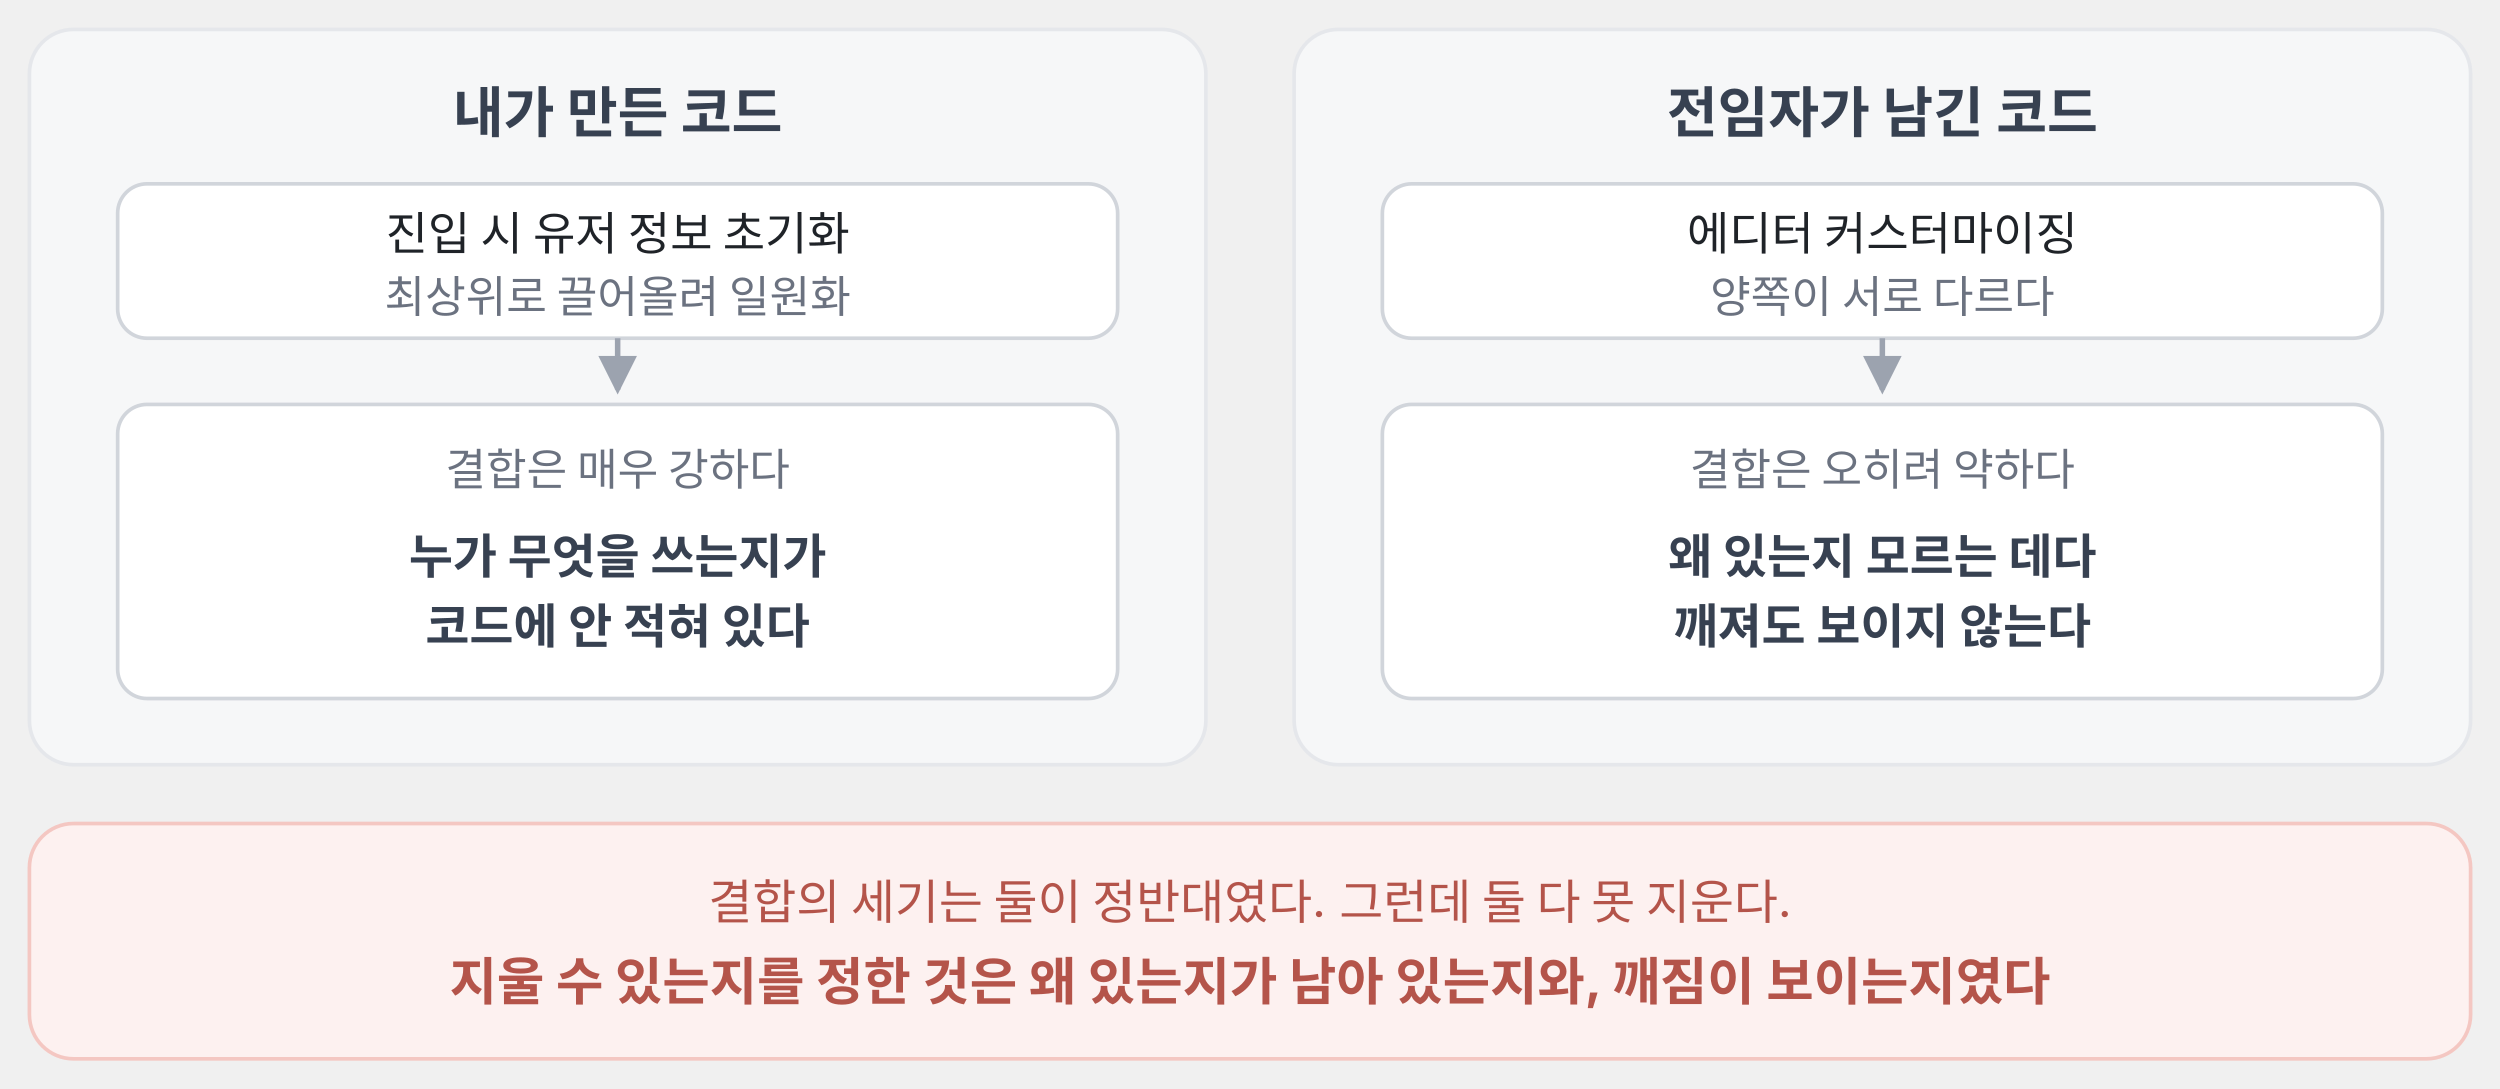
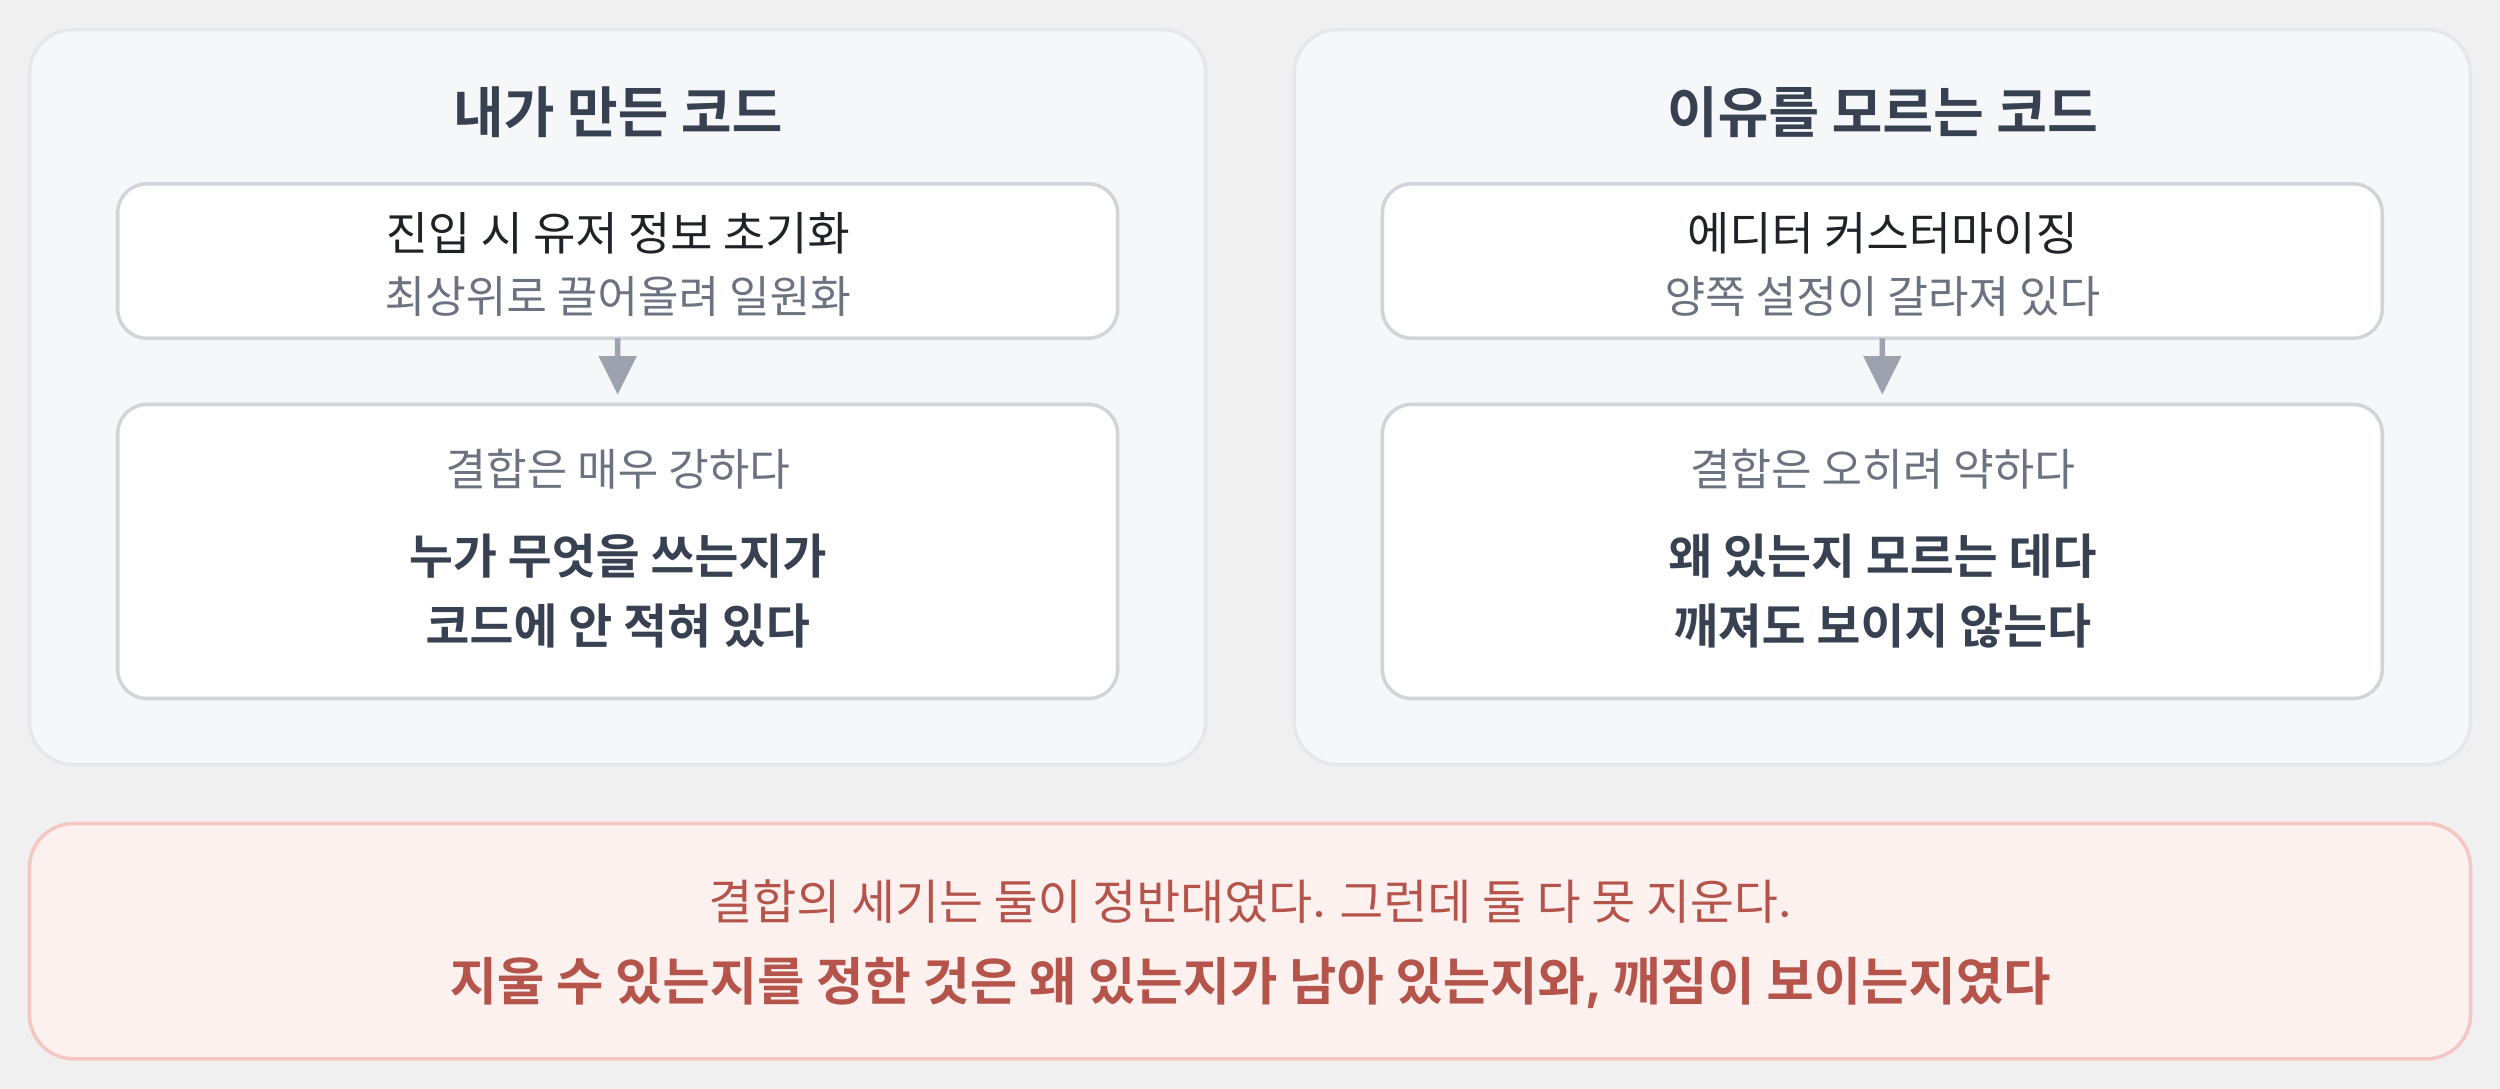
<svg xmlns="http://www.w3.org/2000/svg" viewBox="0 0 680 296" font-family="Pretendard, 'Pretendard Variable', -apple-system, 'Apple SD Gothic Neo', sans-serif" role="img" aria-label="못 지우는 두 코드의 이유 비교">
  <defs>
    <marker id="uGray" viewBox="0 0 8 8" refX="7" refY="4" markerWidth="7" markerHeight="7" orient="auto">
      <path d="M0,0 L8,4 L0,8 z" fill="#9ca3af" />
    </marker>
  </defs>
  <rect x="8" y="8" width="320" height="200" rx="12" fill="#f6f7f8" stroke="#e5e7eb" />
  <text x="168" y="36" text-anchor="middle" font-size="15" font-weight="700" fill="#374151">내가 만든 코드</text>
  <rect x="32" y="50" width="272" height="42" rx="8" fill="#ffffff" stroke="#d1d5db" />
  <text x="168" y="68" text-anchor="middle" font-size="12.5" fill="#1f2328">진입 시 유저 정보 초기화</text>
  <text x="168" y="85" text-anchor="middle" font-size="12" fill="#6b7280">최상위로 끌어올려 일원화</text>
  <line x1="168" y1="92" x2="168" y2="106" stroke="#9ca3af" stroke-width="1.5" marker-end="url(#uGray)" />
  <rect x="32" y="110" width="272" height="80" rx="8" fill="#ffffff" stroke="#d1d5db" />
  <text x="168" y="132" text-anchor="middle" font-size="12" fill="#6b7280">결합은 매우 강하다</text>
  <text x="168" y="156" text-anchor="middle" font-size="13" font-weight="700" fill="#374151">누가 무엇을 쓰는지가</text>
  <text x="168" y="175" text-anchor="middle" font-size="13" font-weight="700" fill="#374151">코드에 안 적혀 있다</text>
  <rect x="352" y="8" width="320" height="200" rx="12" fill="#f6f7f8" stroke="#e5e7eb" />
-   <text x="512" y="36" text-anchor="middle" font-size="15" font-weight="700" fill="#374151">전임자가 남긴 코드</text>
+   <text x="512" y="36" text-anchor="middle" font-size="15" font-weight="700" fill="#374151">이유를 모르는 코드</text>
  <rect x="376" y="50" width="272" height="42" rx="8" fill="#ffffff" stroke="#d1d5db" />
  <text x="512" y="68" text-anchor="middle" font-size="12.5" fill="#1f2328">에디터 커스터마이징</text>
-   <text x="512" y="85" text-anchor="middle" font-size="12" fill="#6b7280">양쪽이 서로 다르다</text>
+   <text x="512" y="85" text-anchor="middle" font-size="12" fill="#6b7280">양쪽 설정이 갈라져 있다</text>
  <line x1="512" y1="92" x2="512" y2="106" stroke="#9ca3af" stroke-width="1.5" marker-end="url(#uGray)" />
  <rect x="376" y="110" width="272" height="80" rx="8" fill="#ffffff" stroke="#d1d5db" />
  <text x="512" y="132" text-anchor="middle" font-size="12" fill="#6b7280">결합은 오히려 약하다</text>
  <text x="512" y="156" text-anchor="middle" font-size="13" font-weight="700" fill="#374151">왜 있는지 모르는 데다</text>
  <text x="512" y="175" text-anchor="middle" font-size="13" font-weight="700" fill="#374151">깨져도 보이지 않는다</text>
  <rect x="8" y="224" width="664" height="64" rx="12" fill="#fdf1f0" stroke="#f4c7c2" />
  <text x="340" y="250" text-anchor="middle" font-size="13" fill="#b4544a">결합의 세기는 둘이 정반대였다. 그런데 둘 다 못 지운다.</text>
  <text x="340" y="272" text-anchor="middle" font-size="14" font-weight="700" fill="#b4544a">지울 수 있는지를 정한 것은 왜 있는지가 남아 있는지와, 깨짐이 보이는지였다</text>
</svg>
